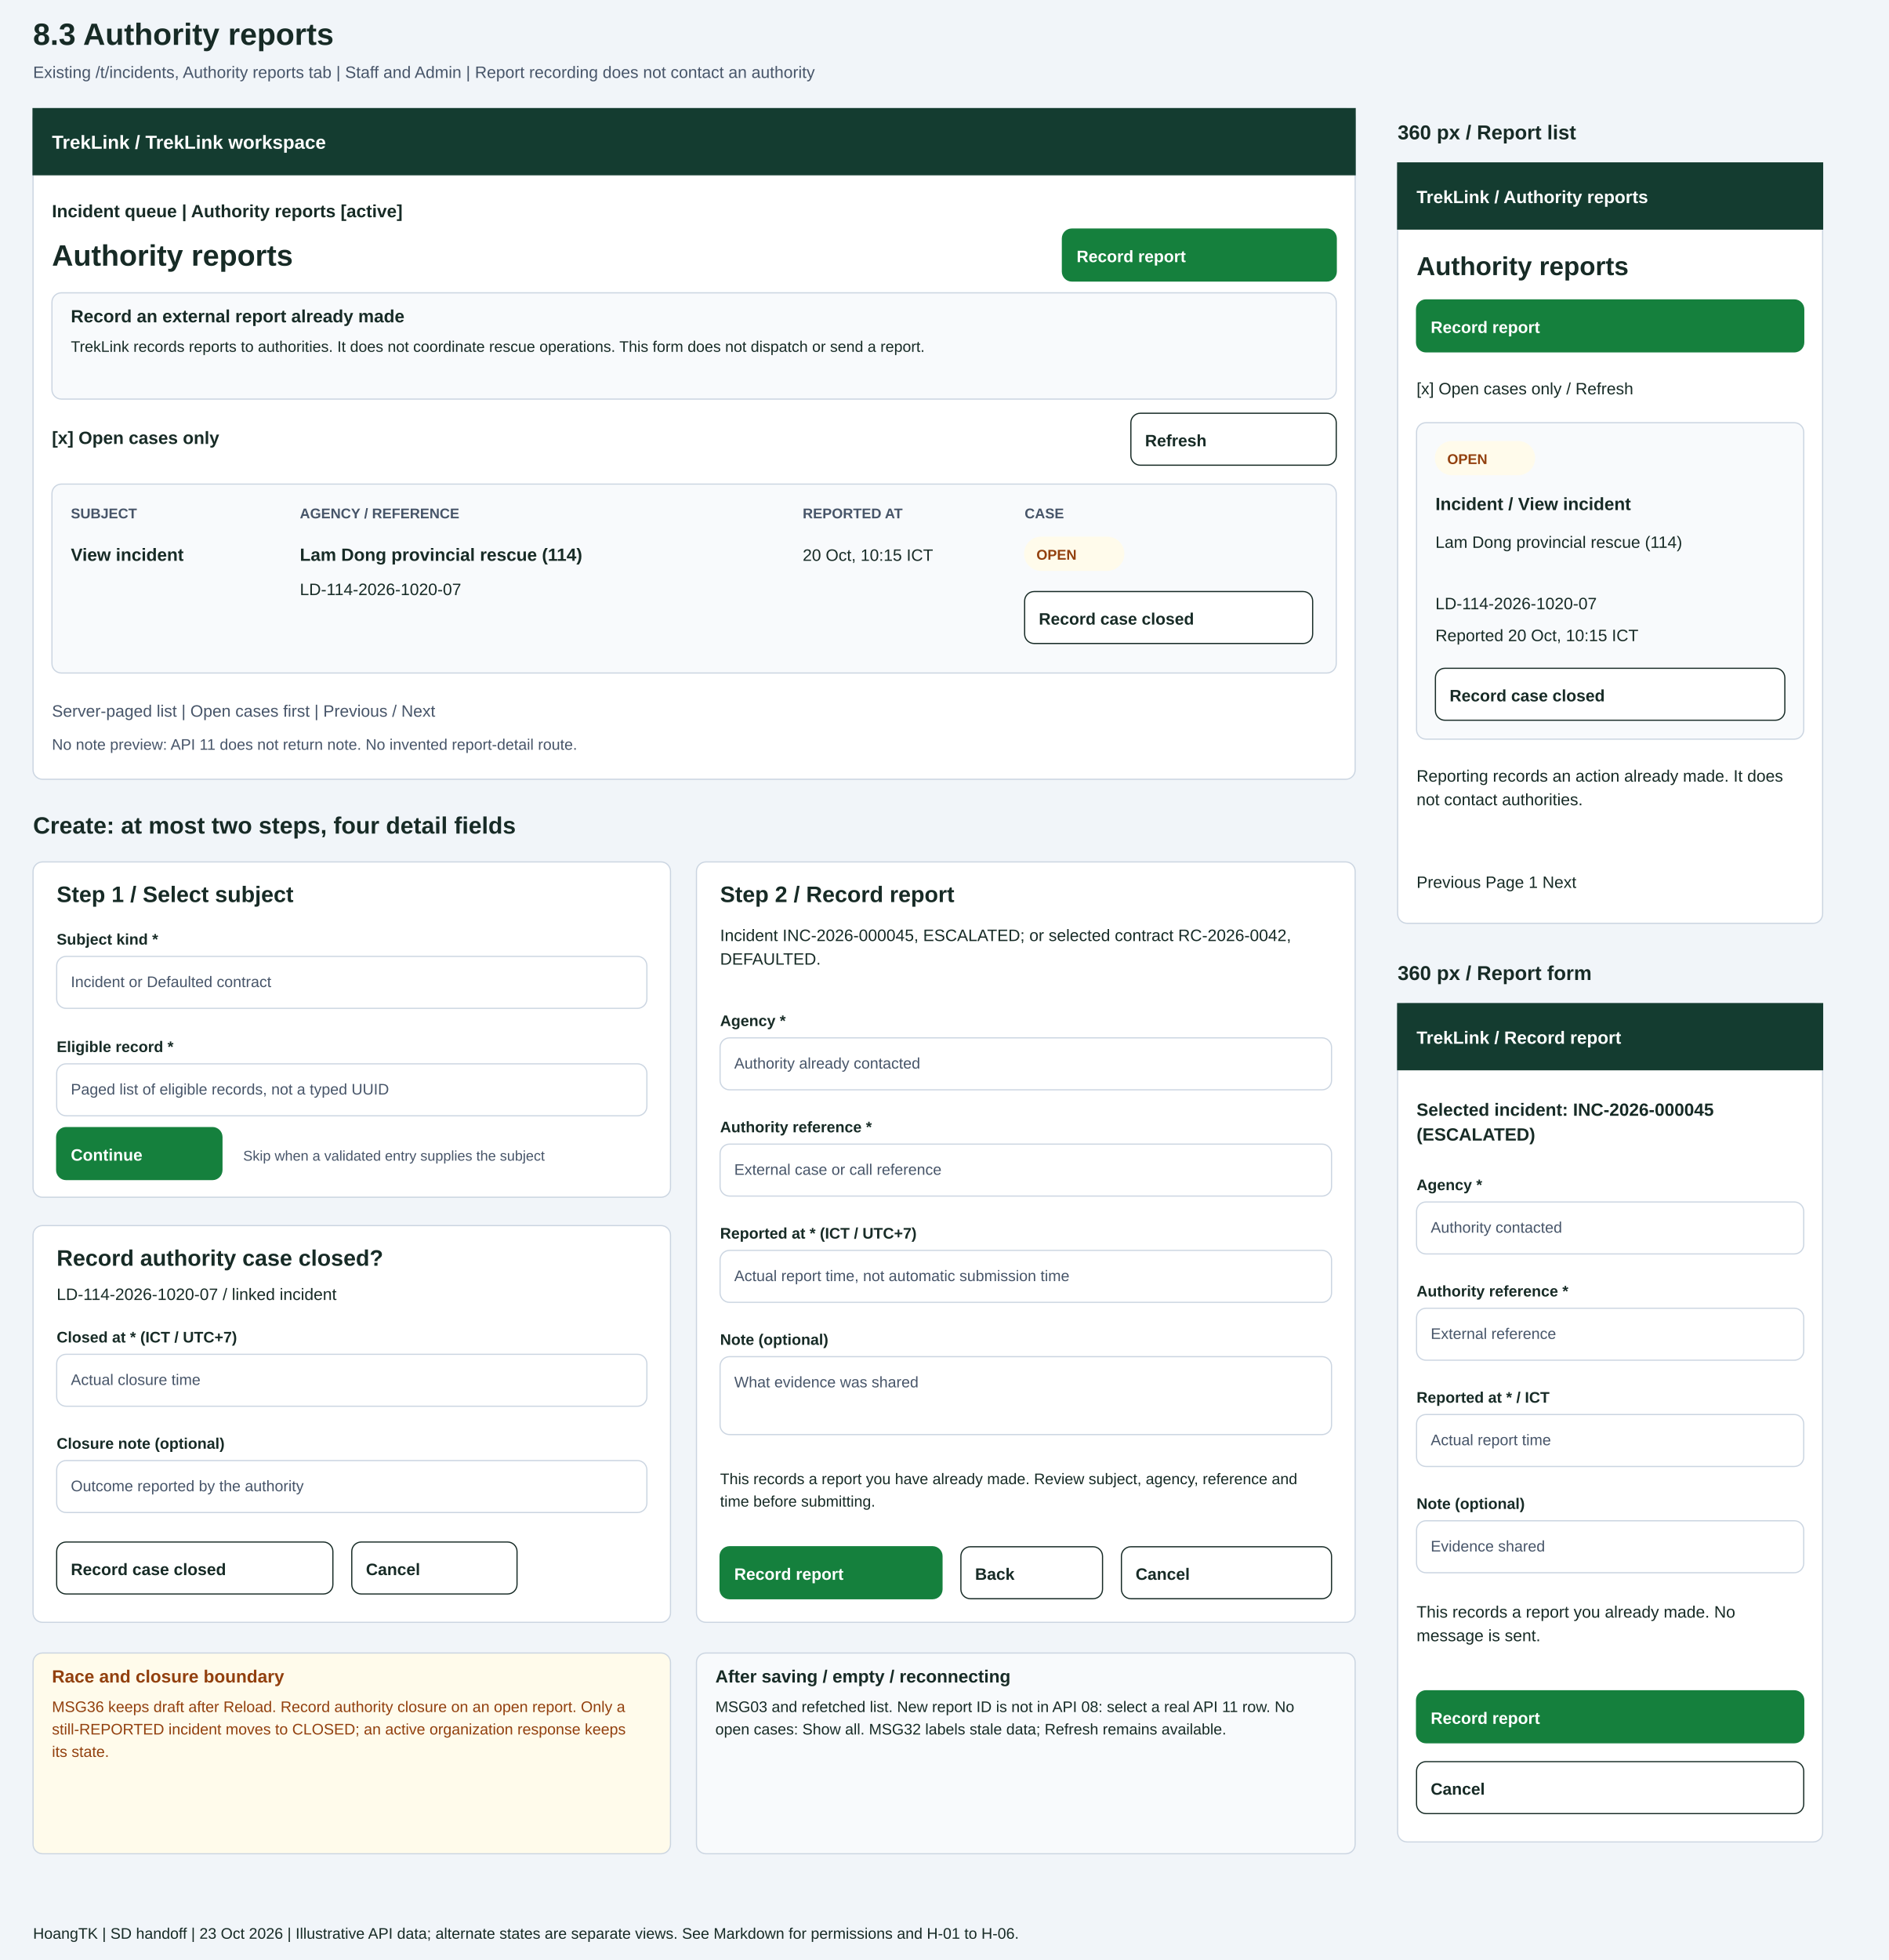
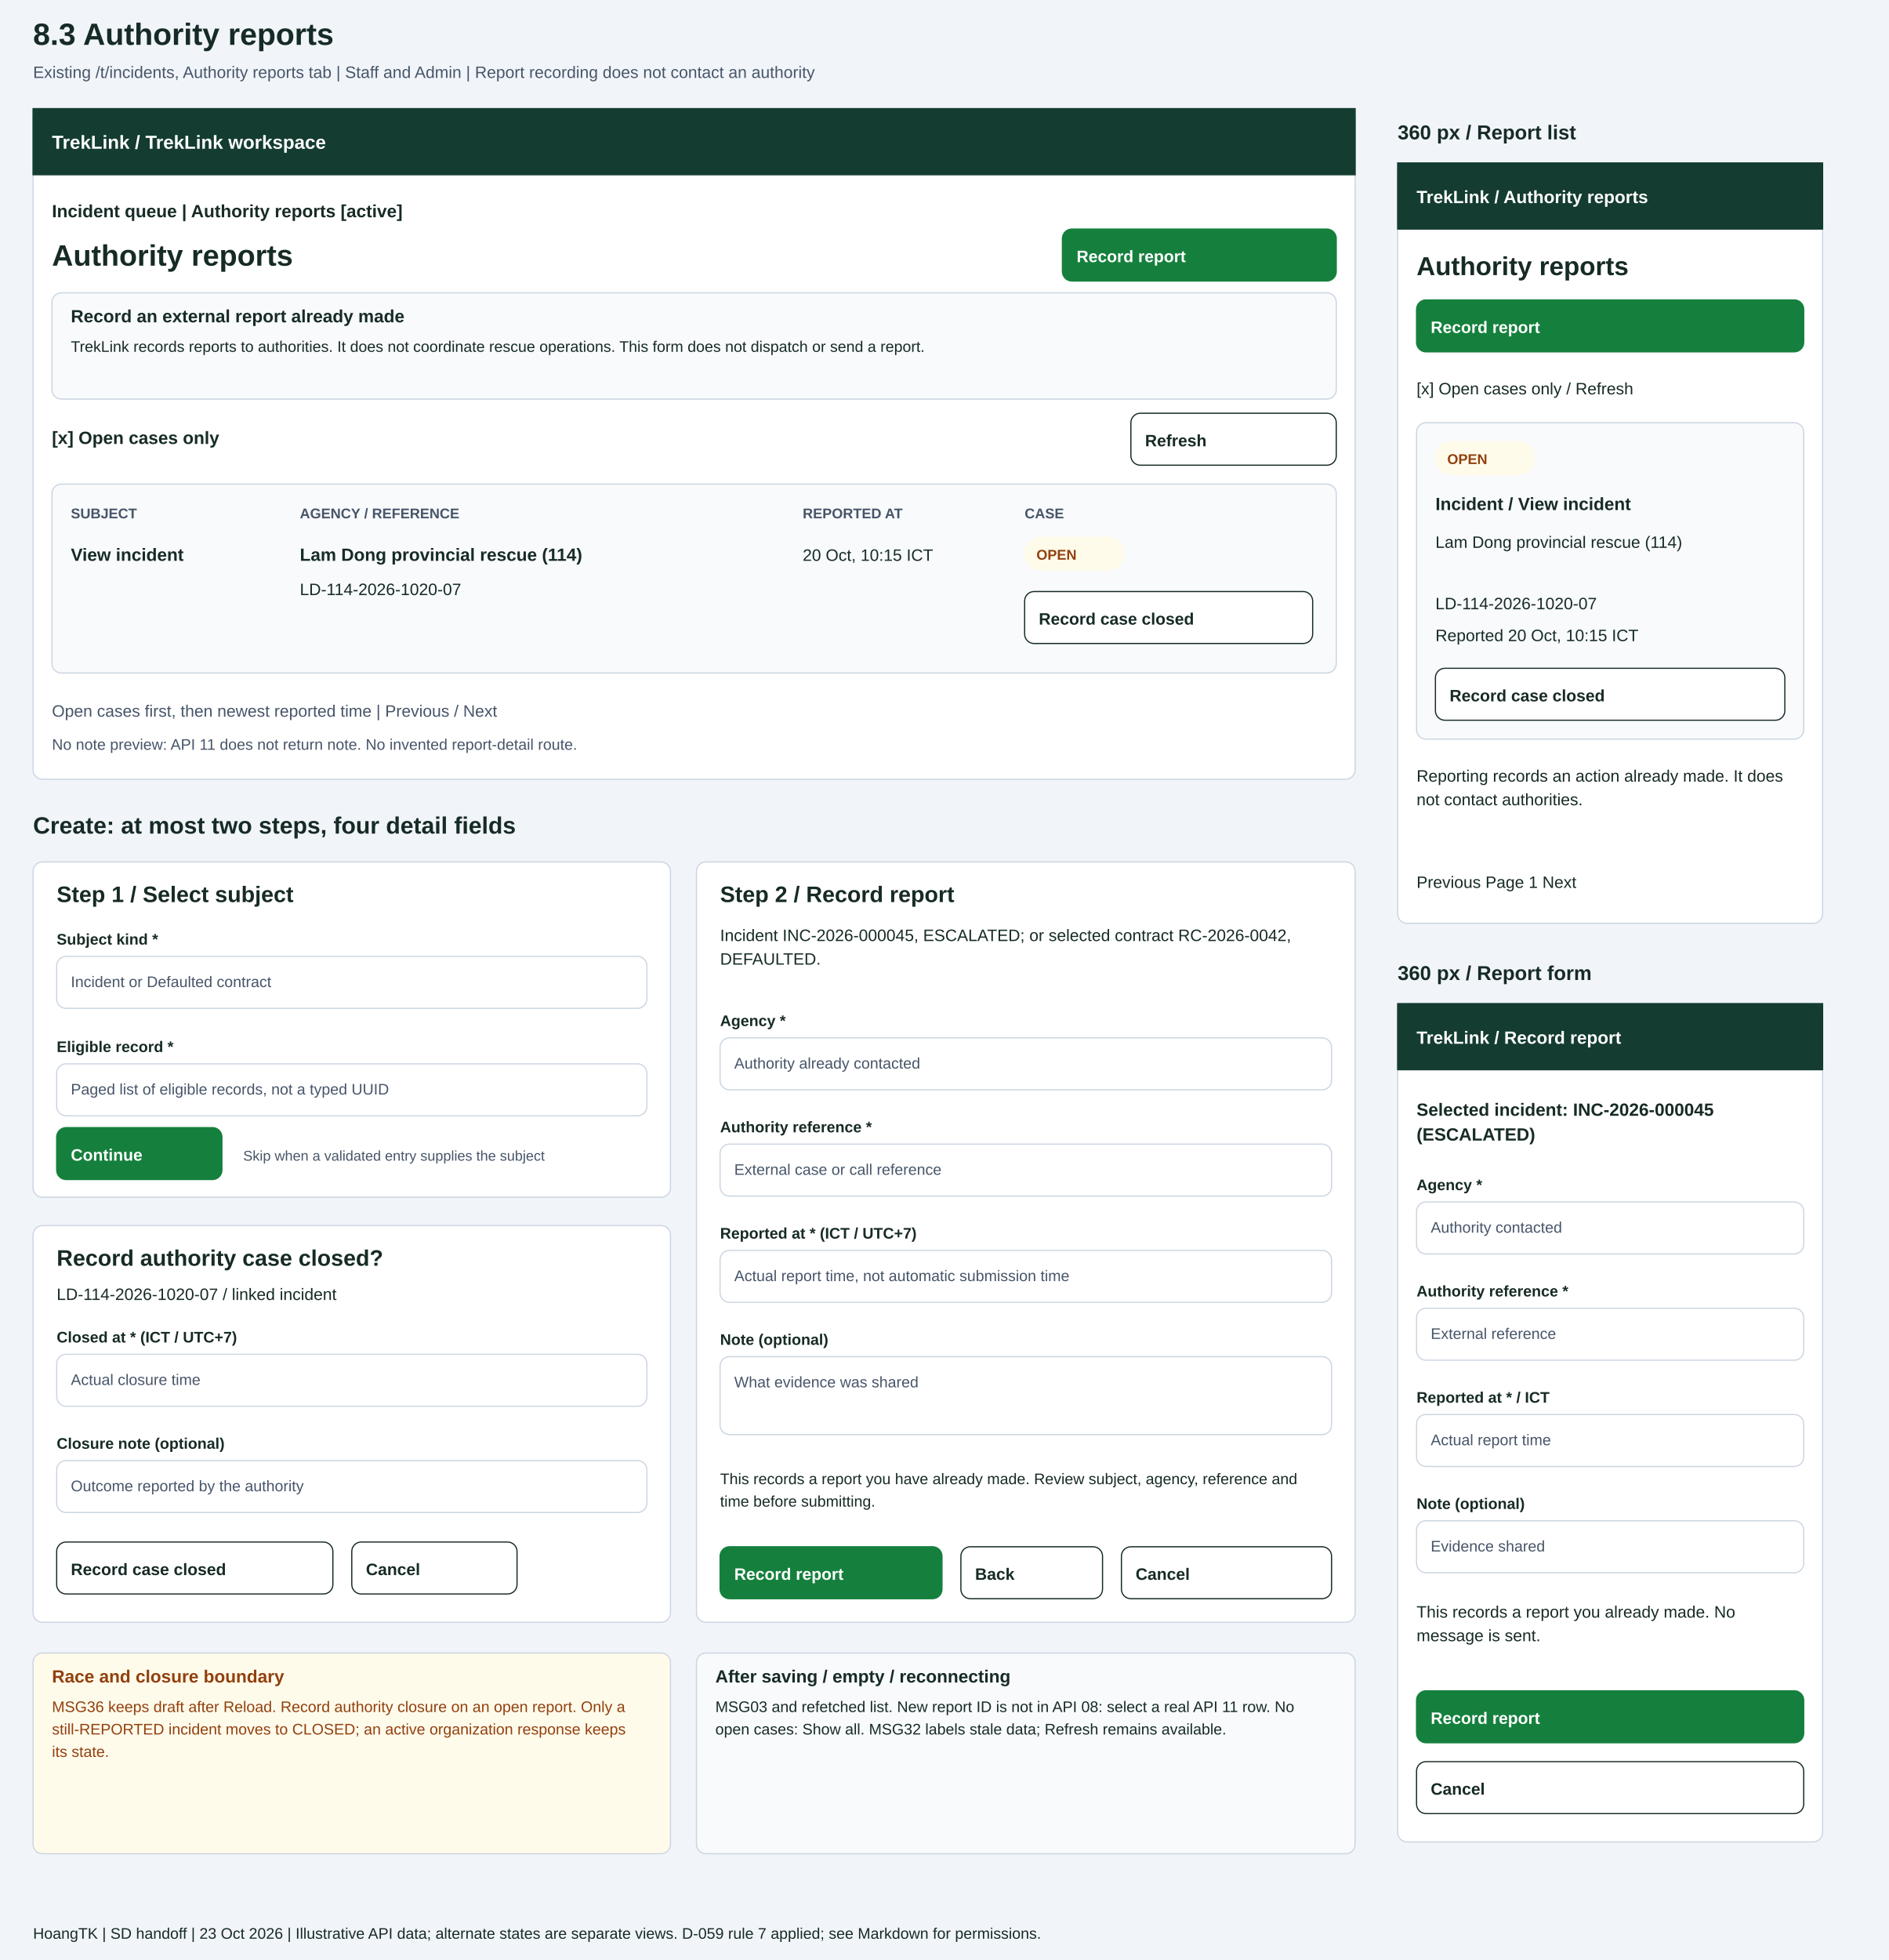
<svg xmlns="http://www.w3.org/2000/svg" width="1600" height="1660" viewBox="0 0 1600 1660" role="img" aria-labelledby="title desc">
  <rect x="0" y="0" width="1600" height="1660" rx="0" fill="#f1f5f9" stroke="#f1f5f9" />
  <text x="28" y="38" fill="#172b26" font-family="Arial, sans-serif" font-size="26" font-weight="700">8.3  Authority reports</text>
  <text x="28" y="66" fill="#475569" font-family="Arial, sans-serif" font-size="14" font-weight="400">Existing /t/incidents, Authority reports tab | Staff and Admin | Report recording does not contact an authority</text>
-   <text x="28" y="1642" fill="#172b26" font-family="Arial, sans-serif" font-size="13" font-weight="400">HoangTK | SD handoff | 23 Oct 2026 | Illustrative API data; alternate states are separate views. See Markdown for permissions and H-01 to H-06.</text>
+   <text x="28" y="1642" fill="#172b26" font-family="Arial, sans-serif" font-size="13" font-weight="400">HoangTK | SD handoff | 23 Oct 2026 | Illustrative API data; alternate states are separate views. D-059 rule 7 applied; see Markdown for permissions.</text>
  <rect x="28" y="92" width="1120" height="568" rx="8" fill="white" stroke="#cbd5e1" />
  <rect x="28" y="92" width="1120" height="56" rx="0" fill="#143c30" stroke="#143c30" />
  <text x="44" y="126" fill="white" font-family="Arial, sans-serif" font-size="16" font-weight="700">TrekLink  /  TrekLink workspace</text>
  <text x="44" y="184" fill="#172b26" font-family="Arial, sans-serif" font-size="15" font-weight="700">Incident queue  |  Authority reports [active]</text>
  <text x="44" y="225" fill="#172b26" font-family="Arial, sans-serif" font-size="25" font-weight="700">Authority reports</text>
  <rect x="900" y="194" width="232" height="44" rx="8" fill="#15803d" stroke="#15803d" />
  <text x="912" y="222" fill="white" font-family="Arial, sans-serif" font-size="14" font-weight="700">Record report</text>
  <rect x="44" y="248" width="1088" height="90" rx="8" fill="#f8fafc" stroke="#cbd5e1" />
  <text x="60" y="273" fill="#172b26" font-family="Arial, sans-serif" font-size="15" font-weight="700">Record an external report already made</text>
  <text x="60" y="298" fill="#172b26" font-family="Arial, sans-serif" font-size="13" font-weight="400">TrekLink records reports to authorities. It does not coordinate rescue operations. This form does not dispatch or send a report.</text>
  <text x="44" y="376" fill="#172b26" font-family="Arial, sans-serif" font-size="15" font-weight="700">[x] Open cases only</text>
  <rect x="958" y="350" width="174" height="44" rx="8" fill="white" stroke="#172b26" />
  <text x="970" y="378" fill="#172b26" font-family="Arial, sans-serif" font-size="14" font-weight="700">Refresh</text>
  <rect x="44" y="410" width="1088" height="160" rx="8" fill="#f8fafc" stroke="#cbd5e1" />
  <text x="60" y="439" fill="#475569" font-family="Arial, sans-serif" font-size="12" font-weight="700">SUBJECT</text>
  <text x="254" y="439" fill="#475569" font-family="Arial, sans-serif" font-size="12" font-weight="700">AGENCY / REFERENCE</text>
  <text x="680" y="439" fill="#475569" font-family="Arial, sans-serif" font-size="12" font-weight="700">REPORTED AT</text>
  <text x="868" y="439" fill="#475569" font-family="Arial, sans-serif" font-size="12" font-weight="700">CASE</text>
  <text x="60" y="475" fill="#172b26" font-family="Arial, sans-serif" font-size="15" font-weight="700">View incident</text>
  <text x="254" y="475" fill="#172b26" font-family="Arial, sans-serif" font-size="15" font-weight="700">Lam Dong provincial rescue (114)</text>
  <text x="254" y="504" fill="#172b26" font-family="Arial, sans-serif" font-size="14" font-weight="400">LD-114-2026-1020-07</text>
  <text x="680" y="475" fill="#172b26" font-family="Arial, sans-serif" font-size="14" font-weight="400">20 Oct, 10:15 ICT</text>
  <rect x="868" y="455" width="84" height="28" rx="14" fill="#fffbeb" stroke="#fffbeb" />
  <text x="878" y="474" fill="#92400e" font-family="Arial, sans-serif" font-size="12" font-weight="700">OPEN</text>
  <rect x="868" y="501" width="244" height="44" rx="8" fill="white" stroke="#172b26" />
  <text x="880" y="529" fill="#172b26" font-family="Arial, sans-serif" font-size="14" font-weight="700">Record case closed</text>
-   <text x="44" y="607" fill="#475569" font-family="Arial, sans-serif" font-size="14" font-weight="400">Server-paged list | Open cases first | Previous / Next</text>
+   <text x="44" y="607" fill="#475569" font-family="Arial, sans-serif" font-size="14" font-weight="400">Open cases first, then newest reported time | Previous / Next</text>
  <text x="44" y="635" fill="#475569" font-family="Arial, sans-serif" font-size="13" font-weight="400">No note preview: API 11 does not return note. No invented report-detail route.</text>
  <text x="1184" y="118" fill="#172b26" font-family="Arial, sans-serif" font-size="17" font-weight="700">360 px / Report list</text>
  <rect x="1184" y="138" width="360" height="644" rx="8" fill="white" stroke="#cbd5e1" />
  <rect x="1184" y="138" width="360" height="56" rx="0" fill="#143c30" stroke="#143c30" />
  <text x="1200" y="172" fill="white" font-family="Arial, sans-serif" font-size="15" font-weight="700">TrekLink  /  Authority reports</text>
  <text x="1200" y="233" fill="#172b26" font-family="Arial, sans-serif" font-size="22" font-weight="700">Authority reports</text>
  <rect x="1200" y="254" width="328" height="44" rx="8" fill="#15803d" stroke="#15803d" />
  <text x="1212" y="282" fill="white" font-family="Arial, sans-serif" font-size="14" font-weight="700">Record report</text>
  <text x="1200" y="334" fill="#172b26" font-family="Arial, sans-serif" font-size="14" font-weight="400">[x] Open cases only  /  Refresh</text>
  <rect x="1200" y="358" width="328" height="268" rx="8" fill="#f8fafc" stroke="#cbd5e1" />
  <rect x="1216" y="374" width="84" height="28" rx="14" fill="#fffbeb" stroke="#fffbeb" />
  <text x="1226" y="393" fill="#92400e" font-family="Arial, sans-serif" font-size="12" font-weight="700">OPEN</text>
  <text x="1216" y="432" fill="#172b26" font-family="Arial, sans-serif" font-size="15" font-weight="700">Incident / View incident</text>
  <text x="1216" y="464" fill="#172b26" font-family="Arial, sans-serif" font-size="14" font-weight="400">Lam Dong provincial rescue (114)</text>
  <text x="1216" y="516" fill="#172b26" font-family="Arial, sans-serif" font-size="14" font-weight="400">LD-114-2026-1020-07</text>
  <text x="1216" y="543" fill="#172b26" font-family="Arial, sans-serif" font-size="14" font-weight="400">Reported 20 Oct, 10:15 ICT</text>
  <rect x="1216" y="566" width="296" height="44" rx="8" fill="white" stroke="#172b26" />
  <text x="1228" y="594" fill="#172b26" font-family="Arial, sans-serif" font-size="14" font-weight="700">Record case closed</text>
  <text x="1200" y="662" fill="#172b26" font-family="Arial, sans-serif" font-size="14" font-weight="400">Reporting records an action already made. It does</text>
  <text x="1200" y="682" fill="#172b26" font-family="Arial, sans-serif" font-size="14" font-weight="400">not contact authorities.</text>
  <text x="1200" y="752" fill="#172b26" font-family="Arial, sans-serif" font-size="14" font-weight="400">Previous   Page 1   Next</text>
  <text x="28" y="706" fill="#172b26" font-family="Arial, sans-serif" font-size="20" font-weight="700">Create: at most two steps, four detail fields</text>
  <rect x="28" y="730" width="540" height="284" rx="8" fill="white" stroke="#cbd5e1" />
  <text x="48" y="764" fill="#172b26" font-family="Arial, sans-serif" font-size="19" font-weight="700">Step 1 / Select subject</text>
  <text x="48" y="800" fill="#172b26" font-family="Arial, sans-serif" font-size="13" font-weight="700">Subject kind *</text>
  <rect x="48" y="810" width="500" height="44" rx="8" fill="white" stroke="#cbd5e1" />
  <text x="60" y="836" fill="#475569" font-family="Arial, sans-serif" font-size="13" font-weight="400">Incident or Defaulted contract</text>
  <text x="48" y="891" fill="#172b26" font-family="Arial, sans-serif" font-size="13" font-weight="700">Eligible record *</text>
  <rect x="48" y="901" width="500" height="44" rx="8" fill="white" stroke="#cbd5e1" />
  <text x="60" y="927" fill="#475569" font-family="Arial, sans-serif" font-size="13" font-weight="400">Paged list of eligible records, not a typed UUID</text>
  <rect x="48" y="955" width="140" height="44" rx="8" fill="#15803d" stroke="#15803d" />
  <text x="60" y="983" fill="white" font-family="Arial, sans-serif" font-size="14" font-weight="700">Continue</text>
  <text x="206" y="983" fill="#475569" font-family="Arial, sans-serif" font-size="12" font-weight="400">Skip when a validated entry supplies the subject</text>
  <rect x="590" y="730" width="558" height="644" rx="8" fill="white" stroke="#cbd5e1" />
  <text x="610" y="764" fill="#172b26" font-family="Arial, sans-serif" font-size="19" font-weight="700">Step 2 / Record report</text>
  <text x="610" y="797" fill="#172b26" font-family="Arial, sans-serif" font-size="14" font-weight="400">Incident INC-2026-000045, ESCALATED; or selected contract RC-2026-0042,</text>
  <text x="610" y="817" fill="#172b26" font-family="Arial, sans-serif" font-size="14" font-weight="400">DEFAULTED.</text>
  <text x="610" y="869" fill="#172b26" font-family="Arial, sans-serif" font-size="13" font-weight="700">Agency *</text>
  <rect x="610" y="879" width="518" height="44" rx="8" fill="white" stroke="#cbd5e1" />
  <text x="622" y="905" fill="#475569" font-family="Arial, sans-serif" font-size="13" font-weight="400">Authority already contacted</text>
  <text x="610" y="959" fill="#172b26" font-family="Arial, sans-serif" font-size="13" font-weight="700">Authority reference *</text>
  <rect x="610" y="969" width="518" height="44" rx="8" fill="white" stroke="#cbd5e1" />
  <text x="622" y="995" fill="#475569" font-family="Arial, sans-serif" font-size="13" font-weight="400">External case or call reference</text>
  <text x="610" y="1049" fill="#172b26" font-family="Arial, sans-serif" font-size="13" font-weight="700">Reported at * (ICT / UTC+7)</text>
  <rect x="610" y="1059" width="518" height="44" rx="8" fill="white" stroke="#cbd5e1" />
  <text x="622" y="1085" fill="#475569" font-family="Arial, sans-serif" font-size="13" font-weight="400">Actual report time, not automatic submission time</text>
  <text x="610" y="1139" fill="#172b26" font-family="Arial, sans-serif" font-size="13" font-weight="700">Note (optional)</text>
  <rect x="610" y="1149" width="518" height="66" rx="8" fill="white" stroke="#cbd5e1" />
  <text x="622" y="1175" fill="#475569" font-family="Arial, sans-serif" font-size="13" font-weight="400">What evidence was shared</text>
  <text x="610" y="1257" fill="#172b26" font-family="Arial, sans-serif" font-size="13" font-weight="400">This records a report you have already made. Review subject, agency, reference and</text>
  <text x="610" y="1276" fill="#172b26" font-family="Arial, sans-serif" font-size="13" font-weight="400">time before submitting.</text>
  <rect x="610" y="1310" width="188" height="44" rx="8" fill="#15803d" stroke="#15803d" />
  <text x="622" y="1338" fill="white" font-family="Arial, sans-serif" font-size="14" font-weight="700">Record report</text>
  <rect x="814" y="1310" width="120" height="44" rx="8" fill="white" stroke="#172b26" />
  <text x="826" y="1338" fill="#172b26" font-family="Arial, sans-serif" font-size="14" font-weight="700">Back</text>
  <rect x="950" y="1310" width="178" height="44" rx="8" fill="white" stroke="#172b26" />
  <text x="962" y="1338" fill="#172b26" font-family="Arial, sans-serif" font-size="14" font-weight="700">Cancel</text>
  <rect x="28" y="1038" width="540" height="336" rx="8" fill="white" stroke="#cbd5e1" />
  <text x="48" y="1072" fill="#172b26" font-family="Arial, sans-serif" font-size="19" font-weight="700">Record authority case closed?</text>
  <text x="48" y="1101" fill="#172b26" font-family="Arial, sans-serif" font-size="14" font-weight="400">LD-114-2026-1020-07 / linked incident</text>
  <text x="48" y="1137" fill="#172b26" font-family="Arial, sans-serif" font-size="13" font-weight="700">Closed at * (ICT / UTC+7)</text>
  <rect x="48" y="1147" width="500" height="44" rx="8" fill="white" stroke="#cbd5e1" />
  <text x="60" y="1173" fill="#475569" font-family="Arial, sans-serif" font-size="13" font-weight="400">Actual closure time</text>
  <text x="48" y="1227" fill="#172b26" font-family="Arial, sans-serif" font-size="13" font-weight="700">Closure note (optional)</text>
  <rect x="48" y="1237" width="500" height="44" rx="8" fill="white" stroke="#cbd5e1" />
  <text x="60" y="1263" fill="#475569" font-family="Arial, sans-serif" font-size="13" font-weight="400">Outcome reported by the authority</text>
  <rect x="48" y="1306" width="234" height="44" rx="8" fill="white" stroke="#172b26" />
  <text x="60" y="1334" fill="#172b26" font-family="Arial, sans-serif" font-size="14" font-weight="700">Record case closed</text>
  <rect x="298" y="1306" width="140" height="44" rx="8" fill="white" stroke="#172b26" />
  <text x="310" y="1334" fill="#172b26" font-family="Arial, sans-serif" font-size="14" font-weight="700">Cancel</text>
  <text x="1184" y="830" fill="#172b26" font-family="Arial, sans-serif" font-size="17" font-weight="700">360 px / Report form</text>
  <rect x="1184" y="850" width="360" height="710" rx="8" fill="white" stroke="#cbd5e1" />
  <rect x="1184" y="850" width="360" height="56" rx="0" fill="#143c30" stroke="#143c30" />
  <text x="1200" y="884" fill="white" font-family="Arial, sans-serif" font-size="15" font-weight="700">TrekLink  /  Record report</text>
  <text x="1200" y="945" fill="#172b26" font-family="Arial, sans-serif" font-size="15" font-weight="700">Selected incident: INC-2026-000045</text>
  <text x="1200" y="966" fill="#172b26" font-family="Arial, sans-serif" font-size="15" font-weight="700">(ESCALATED)</text>
  <text x="1200" y="1008" fill="#172b26" font-family="Arial, sans-serif" font-size="13" font-weight="700">Agency *</text>
  <rect x="1200" y="1018" width="328" height="44" rx="8" fill="white" stroke="#cbd5e1" />
  <text x="1212" y="1044" fill="#475569" font-family="Arial, sans-serif" font-size="13" font-weight="400">Authority contacted</text>
  <text x="1200" y="1098" fill="#172b26" font-family="Arial, sans-serif" font-size="13" font-weight="700">Authority reference *</text>
  <rect x="1200" y="1108" width="328" height="44" rx="8" fill="white" stroke="#cbd5e1" />
  <text x="1212" y="1134" fill="#475569" font-family="Arial, sans-serif" font-size="13" font-weight="400">External reference</text>
  <text x="1200" y="1188" fill="#172b26" font-family="Arial, sans-serif" font-size="13" font-weight="700">Reported at * / ICT</text>
  <rect x="1200" y="1198" width="328" height="44" rx="8" fill="white" stroke="#cbd5e1" />
  <text x="1212" y="1224" fill="#475569" font-family="Arial, sans-serif" font-size="13" font-weight="400">Actual report time</text>
  <text x="1200" y="1278" fill="#172b26" font-family="Arial, sans-serif" font-size="13" font-weight="700">Note (optional)</text>
  <rect x="1200" y="1288" width="328" height="44" rx="8" fill="white" stroke="#cbd5e1" />
  <text x="1212" y="1314" fill="#475569" font-family="Arial, sans-serif" font-size="13" font-weight="400">Evidence shared</text>
  <text x="1200" y="1370" fill="#172b26" font-family="Arial, sans-serif" font-size="14" font-weight="400">This records a report you already made. No</text>
  <text x="1200" y="1390" fill="#172b26" font-family="Arial, sans-serif" font-size="14" font-weight="400">message is sent.</text>
  <rect x="1200" y="1432" width="328" height="44" rx="8" fill="#15803d" stroke="#15803d" />
  <text x="1212" y="1460" fill="white" font-family="Arial, sans-serif" font-size="14" font-weight="700">Record report</text>
  <rect x="1200" y="1492" width="328" height="44" rx="8" fill="white" stroke="#172b26" />
  <text x="1212" y="1520" fill="#172b26" font-family="Arial, sans-serif" font-size="14" font-weight="700">Cancel</text>
  <rect x="28" y="1400" width="540" height="170" rx="8" fill="#fffbeb" stroke="#cbd5e1" />
  <text x="44" y="1425" fill="#92400e" font-family="Arial, sans-serif" font-size="15" font-weight="700">Race and closure boundary</text>
  <text x="44" y="1450" fill="#92400e" font-family="Arial, sans-serif" font-size="13" font-weight="400">MSG36 keeps draft after Reload. Record authority closure on an open report. Only a</text>
  <text x="44" y="1469" fill="#92400e" font-family="Arial, sans-serif" font-size="13" font-weight="400">still-REPORTED incident moves to CLOSED; an active organization response keeps</text>
  <text x="44" y="1488" fill="#92400e" font-family="Arial, sans-serif" font-size="13" font-weight="400">its state.</text>
  <rect x="590" y="1400" width="558" height="170" rx="8" fill="#f8fafc" stroke="#cbd5e1" />
  <text x="606" y="1425" fill="#172b26" font-family="Arial, sans-serif" font-size="15" font-weight="700">After saving / empty / reconnecting</text>
  <text x="606" y="1450" fill="#172b26" font-family="Arial, sans-serif" font-size="13" font-weight="400">MSG03 and refetched list. New report ID is not in API 08: select a real API 11 row. No</text>
  <text x="606" y="1469" fill="#172b26" font-family="Arial, sans-serif" font-size="13" font-weight="400">open cases: Show all. MSG32 labels stale data; Refresh remains available.</text>
</svg>
